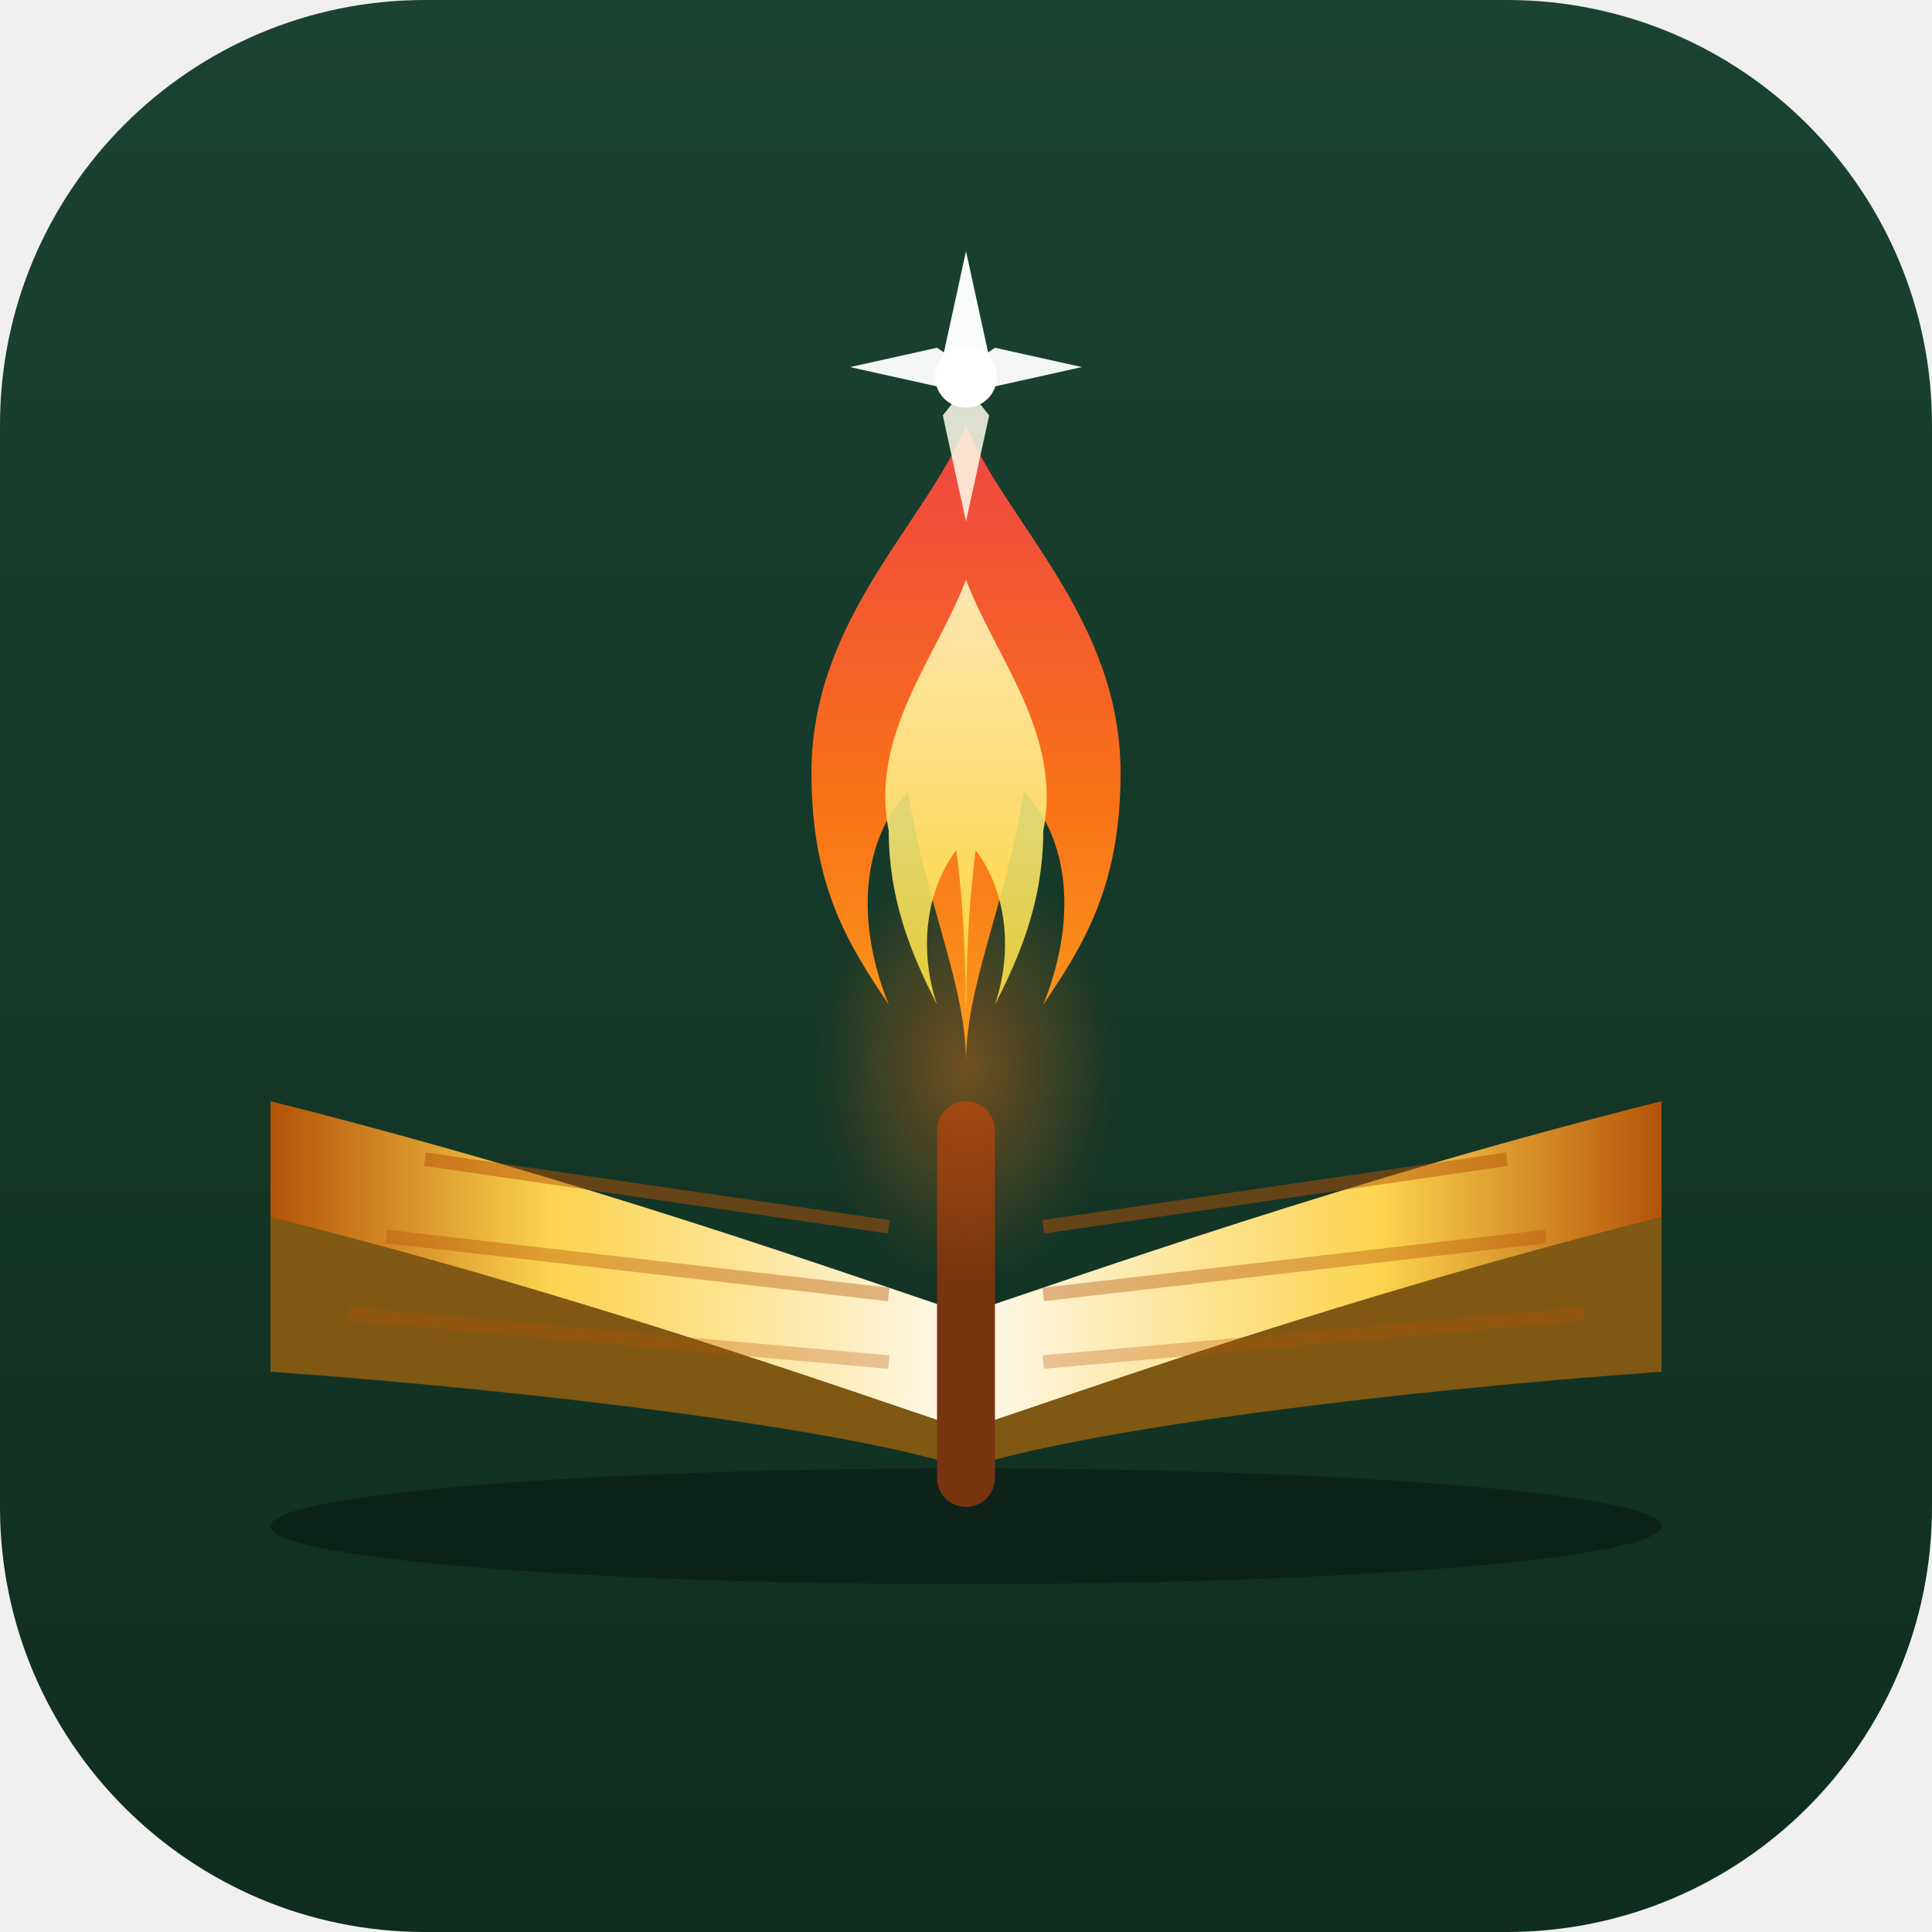
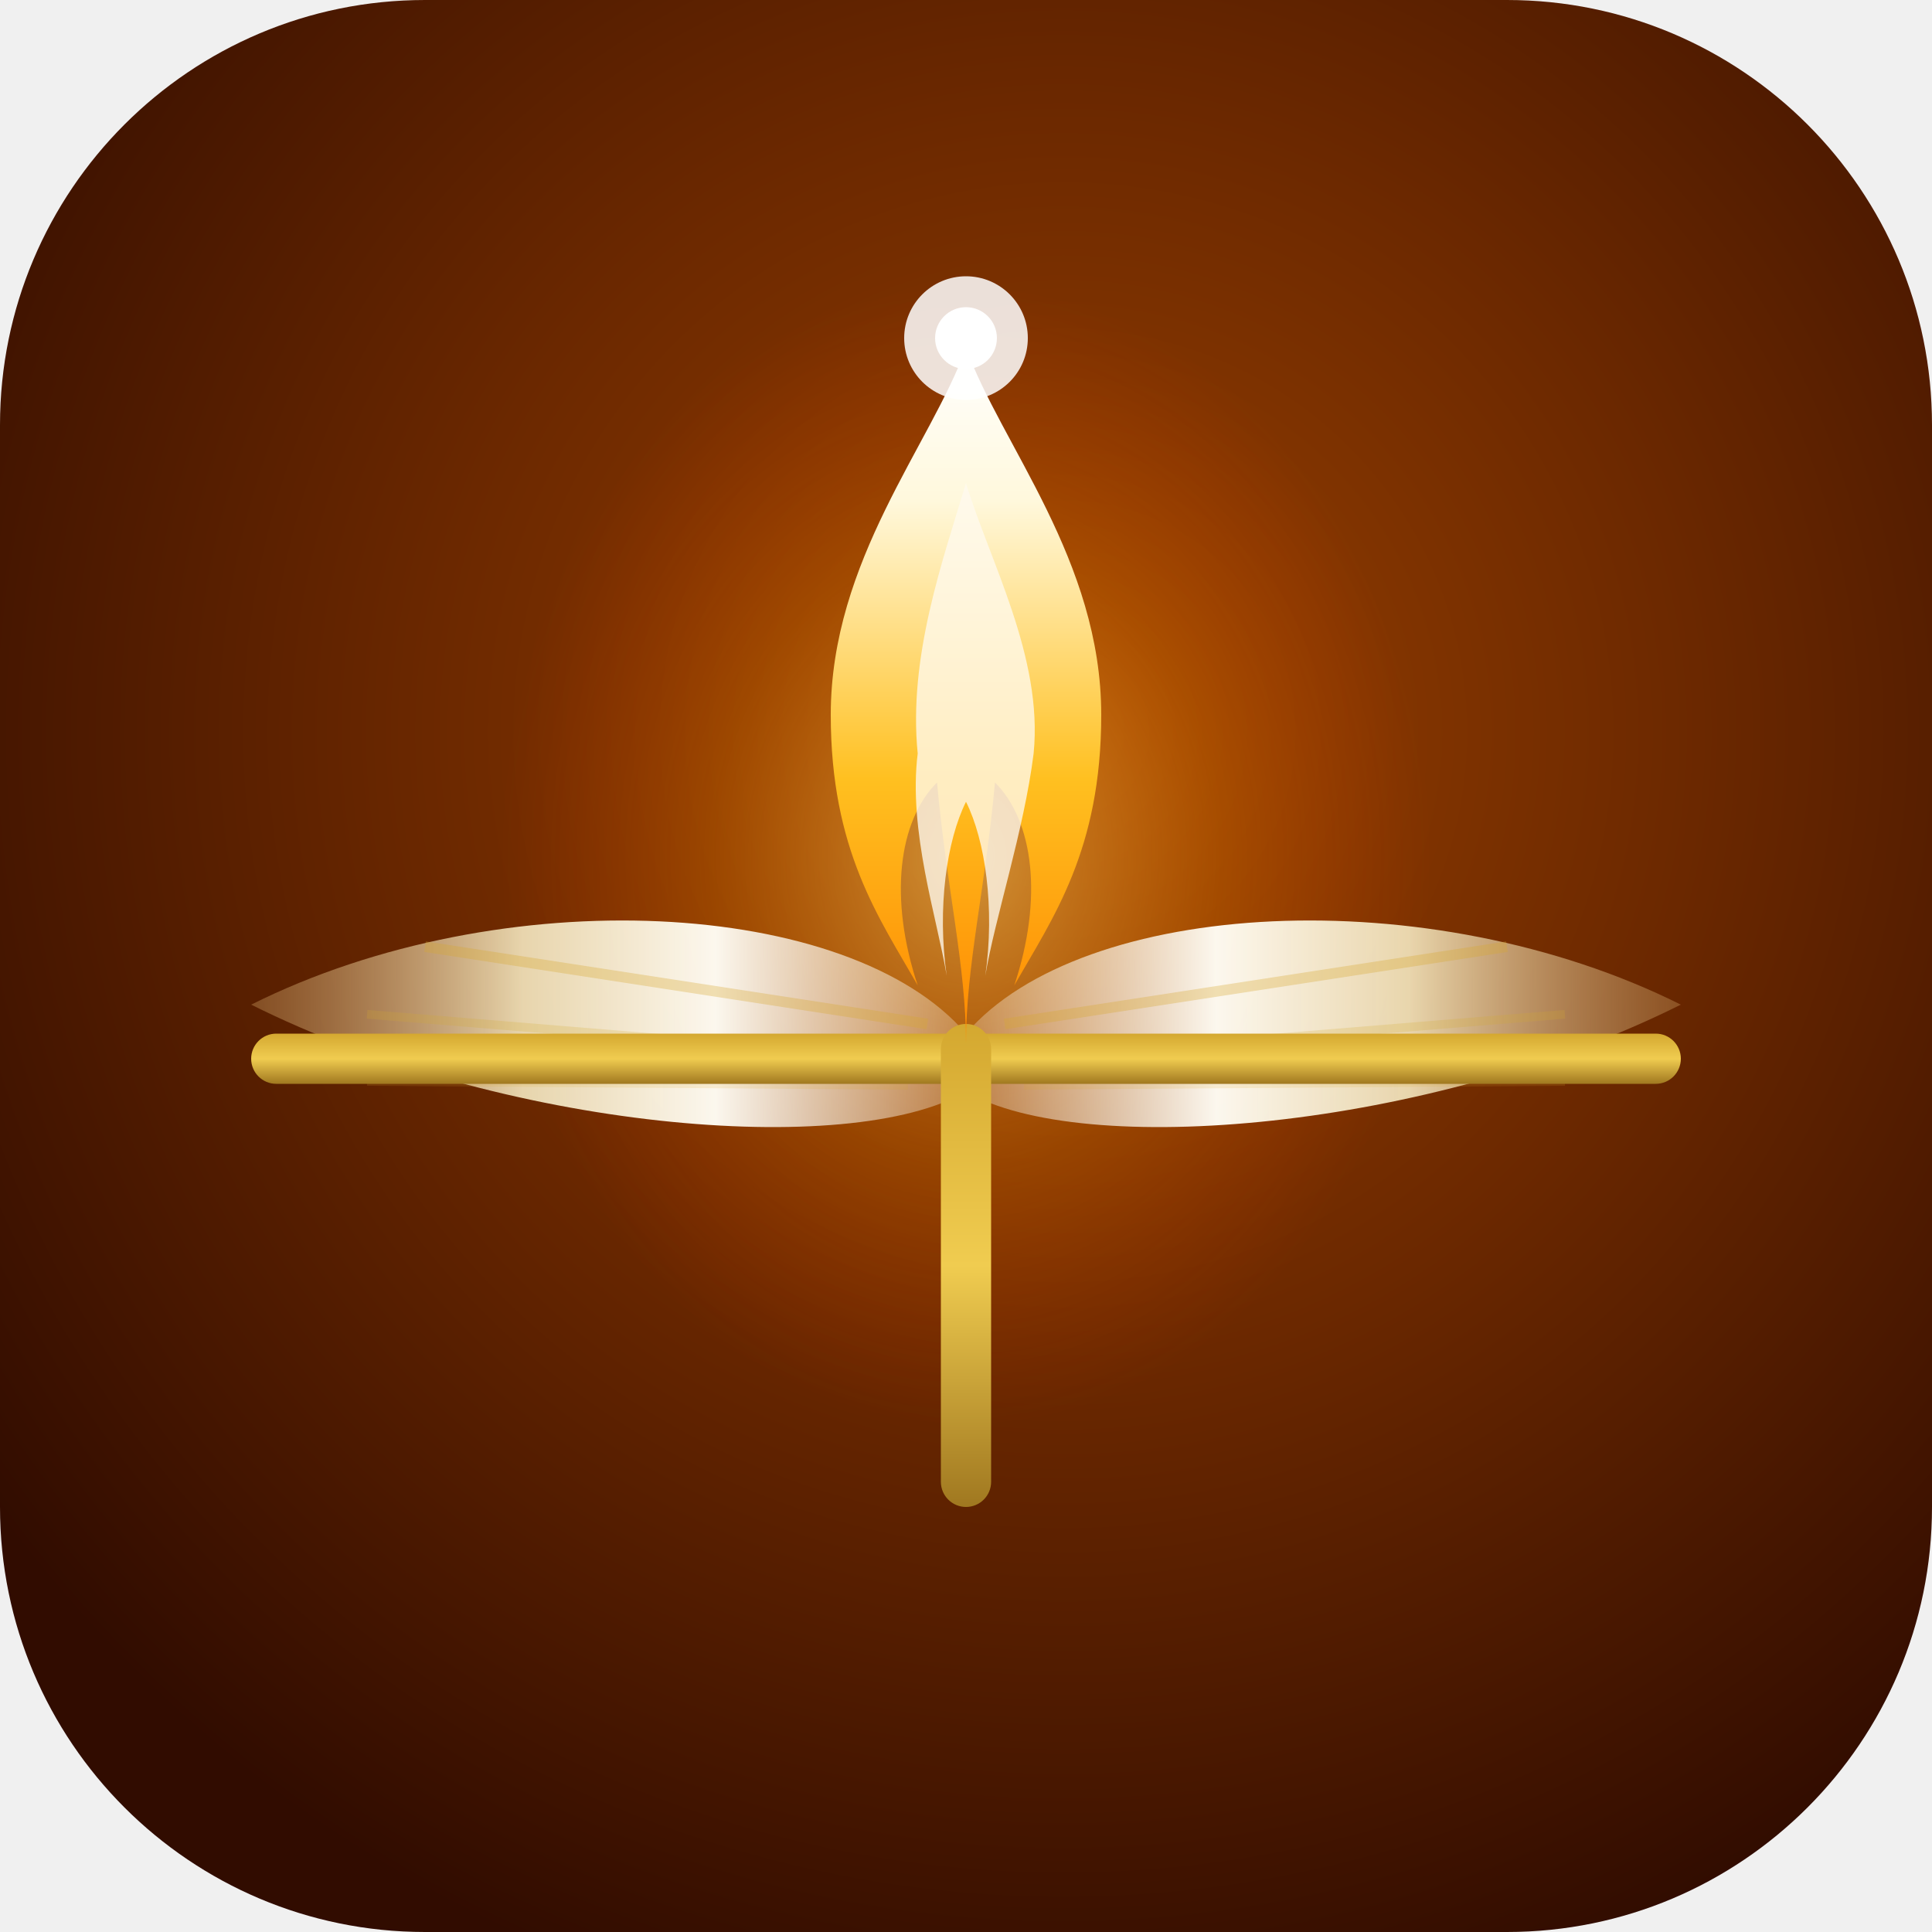
<svg xmlns="http://www.w3.org/2000/svg" width="512" height="512" viewBox="0 0 100 100">
  <defs>
-     <linearGradient id="bg" x1="0" y1="0" x2="0" y2="100" gradientUnits="userSpaceOnUse">
-       <stop offset="0%" stop-color="#1B4332" />
-       <stop offset="100%" stop-color="#0F2D1F" />
+     <radialGradient id="bg" cx="55%" cy="38%" r="68%">
+       <stop offset="0%" stop-color="#9B4200" />
+       <stop offset="48%" stop-color="#6B2800" />
+       <stop offset="100%" stop-color="#310C00" />
+     </radialGradient>
+     <radialGradient id="glow" cx="50%" cy="52%" r="45%">
+       <stop offset="0%" stop-color="#FFD060" stop-opacity="0.6" />
+       <stop offset="55%" stop-color="#FF8C00" stop-opacity="0.22" />
+       <stop offset="100%" stop-color="#FF4400" stop-opacity="0" />
+     </radialGradient>
+     <linearGradient id="fl" x1="50%" y1="0%" x2="50%" y2="100%">
+       <stop offset="0%" stop-color="#FFFFFF" />
+       <stop offset="22%" stop-color="#FFF8DC" />
+       <stop offset="62%" stop-color="#FFC020" />
+       <stop offset="100%" stop-color="#FF8800" />
    </linearGradient>
-     <linearGradient id="lp" x1="14" y1="0" x2="50" y2="0" gradientUnits="userSpaceOnUse">
-       <stop offset="0%" stop-color="#B45309" />
-       <stop offset="40%" stop-color="#FCD34D" />
-       <stop offset="100%" stop-color="#FEF9EE" />
+     <linearGradient id="wingL" x1="0%" y1="50%" x2="100%" y2="50%">
+       <stop offset="0%" stop-color="#B8864E" stop-opacity="0.45" />
+       <stop offset="38%" stop-color="#F5E8C0" stop-opacity="0.9" />
+       <stop offset="65%" stop-color="#FFFDF5" stop-opacity="0.97" />
+       <stop offset="100%" stop-color="#FFFDF5" stop-opacity="0.25" />
    </linearGradient>
-     <linearGradient id="rp" x1="50" y1="0" x2="86" y2="0" gradientUnits="userSpaceOnUse">
-       <stop offset="0%" stop-color="#FEF9EE" />
-       <stop offset="60%" stop-color="#FCD34D" />
-       <stop offset="100%" stop-color="#B45309" />
+     <linearGradient id="wingR" x1="0%" y1="50%" x2="100%" y2="50%">
+       <stop offset="0%" stop-color="#FFFDF5" stop-opacity="0.25" />
+       <stop offset="35%" stop-color="#FFFDF5" stop-opacity="0.97" />
+       <stop offset="62%" stop-color="#F5E8C0" stop-opacity="0.9" />
+       <stop offset="100%" stop-color="#B8864E" stop-opacity="0.45" />
    </linearGradient>
-     <linearGradient id="fl" x1="50" y1="22" x2="50" y2="66" gradientUnits="userSpaceOnUse">
-       <stop offset="0%" stop-color="#EF4444" />
-       <stop offset="45%" stop-color="#F97316" />
-       <stop offset="100%" stop-color="#FBBF24" />
+     <linearGradient id="gold" x1="0%" y1="0%" x2="0%" y2="100%">
+       <stop offset="0%" stop-color="#D4A830" />
+       <stop offset="50%" stop-color="#F0CC50" />
+       <stop offset="100%" stop-color="#A07820" />
    </linearGradient>
-     <linearGradient id="fi" x1="50" y1="30" x2="50" y2="64" gradientUnits="userSpaceOnUse">
-       <stop offset="0%" stop-color="#FEF9C3" />
-       <stop offset="60%" stop-color="#FDE047" />
-       <stop offset="100%" stop-color="#FCD34D" />
-     </linearGradient>
-     <radialGradient id="glow" cx="50%" cy="58%" r="28%">
-       <stop offset="0%" stop-color="#F97316" stop-opacity="0.4" />
-       <stop offset="100%" stop-color="#F97316" stop-opacity="0" />
-     </radialGradient>
    <clipPath id="c">
      <rect width="100" height="100" rx="22" />
    </clipPath>
  </defs>
  <rect width="100" height="100" rx="22" fill="url(#bg)" />
  <g clip-path="url(#c)">
-     <ellipse cx="50" cy="79" rx="36" ry="3" fill="#000000" opacity="0.3" />
-     <path d="M50,74 C44,72 30,67 14,63 L14,57 C30,61 44,66 50,68 Z" fill="url(#lp)" />
-     <path d="M50,76 C44,74 28,72 14,71 L14,63 C30,67 44,72 50,74 Z" fill="#D97706" opacity="0.55" />
-     <path d="M50,74 C56,72 70,67 86,63 L86,57 C70,61 56,66 50,68 Z" fill="url(#rp)" />
-     <path d="M50,76 C56,74 72,72 86,71 L86,63 C70,67 56,72 50,74 Z" fill="#D97706" opacity="0.55" />
-     <rect x="48.5" y="57" width="3" height="21" rx="1.5" fill="#78350F" />
-     <line x1="22" y1="60" x2="46" y2="63.5" stroke="#B45309" stroke-width="0.7" stroke-opacity="0.5" />
-     <line x1="20" y1="64" x2="46" y2="67" stroke="#B45309" stroke-width="0.7" stroke-opacity="0.4" />
-     <line x1="18" y1="68" x2="46" y2="70.5" stroke="#B45309" stroke-width="0.7" stroke-opacity="0.3" />
-     <line x1="78" y1="60" x2="54" y2="63.5" stroke="#B45309" stroke-width="0.7" stroke-opacity="0.5" />
-     <line x1="80" y1="64" x2="54" y2="67" stroke="#B45309" stroke-width="0.7" stroke-opacity="0.4" />
-     <line x1="82" y1="68" x2="54" y2="70.5" stroke="#B45309" stroke-width="0.7" stroke-opacity="0.3" />
-     <ellipse cx="50" cy="52" rx="14" ry="20" fill="url(#glow)" />
-     <path d="M50,22 C52,27 58,32 58,40 C58,46 56,49 54,52 C56,47 55,43 53,41 C52,47 50,51 50,55 C50,51 48,47 47,41 C45,43 44,47 46,52 C44,49 42,46 42,40 C42,32 48,27 50,22 Z" fill="url(#fl)" />
-     <path d="M50,30 C51.5,34 55,38 54,43 C54,47 52.5,50 51.5,52 C52.5,49 52,46 50.5,44 C50,48 50,51 50,55 C50,51 50,48 49.5,44 C48,46 47.5,49 48.5,52 C47.5,50 46,47 46,43 C45,38 48.5,34 50,30 Z" fill="url(#fi)" opacity="0.88" />
-     <path d="M50,13 L51.2,18.5 L50,20 L48.8,18.5 Z" fill="#FFFFFF" opacity="0.98" />
-     <path d="M50,20 L51.2,21.5 L50,27 L48.8,21.5 Z" fill="#FFFDE7" opacity="0.85" />
-     <path d="M44,19 L48.5,18 L50,19 L48.5,20 Z" fill="#FFFFFF" opacity="0.95" />
-     <path d="M56,19 L51.5,18 L50,19 L51.5,20 Z" fill="#FFFFFF" opacity="0.95" />
-     <circle cx="50" cy="19.5" r="1.6" fill="#FFFFFF" />
+     <ellipse cx="50" cy="43" rx="27" ry="33" fill="url(#glow)" />
+     <path d="M50,53.5 C44,46.5 26,45.5 13,52 C26,58.5 44,60 50,56.5 Z" fill="url(#wingL)" />
+     <line x1="48" y1="53" x2="22" y2="49" stroke="#D4A830" stroke-width="0.55" stroke-opacity="0.32" />
+     <line x1="47" y1="54.8" x2="19" y2="52.5" stroke="#D4A830" stroke-width="0.45" stroke-opacity="0.22" />
+     <line x1="47" y1="56.2" x2="19" y2="56" stroke="#D4A830" stroke-width="0.4" stroke-opacity="0.16" />
+     <path d="M50,53.5 C56,46.5 74,45.5 87,52 C74,58.5 56,60 50,56.5 Z" fill="url(#wingR)" />
+     <line x1="52" y1="53" x2="78" y2="49" stroke="#D4A830" stroke-width="0.55" stroke-opacity="0.32" />
+     <line x1="53" y1="54.8" x2="81" y2="52.5" stroke="#D4A830" stroke-width="0.45" stroke-opacity="0.22" />
+     <line x1="53" y1="56.2" x2="81" y2="56" stroke="#D4A830" stroke-width="0.4" stroke-opacity="0.16" />
+     <rect x="13" y="53.5" width="74" height="2.6" rx="1.3" fill="url(#gold)" />
+     <rect x="48.7" y="53" width="2.6" height="25" rx="1.3" fill="url(#gold)" />
+     <path d="M50,18 C51.8,23 57,29 57,37 C57,44 54.5,47.5 52.5,51 C54,46.5 53.5,42.5 51.5,40.5 C51,46 50,50 50,54 C50,50 49,46 48.5,40.5 C46.5,42.5 46,46.5 47.5,51 C45.5,47.5 43,44 43,37 C43,29 48.2,23 50,18 Z" fill="url(#fl)" />
+     <path d="M50,25 C51.2,29 54,34 53.5,39 C53,43 51.5,47.5 51,50.5 C51.5,47 51,43.5 50,41.5 C49,43.5 48.5,47 49,50.5 C48.5,47.5 47,43 47.5,39 C47,34 48.8,29 50,25 Z" fill="#FFFAEE" opacity="0.78" />
+     <circle cx="50" cy="17.5" r="3.2" fill="#FFFFFF" opacity="0.85" />
+     <circle cx="50" cy="17.5" r="1.6" fill="#FFFFFF" />
  </g>
</svg>
